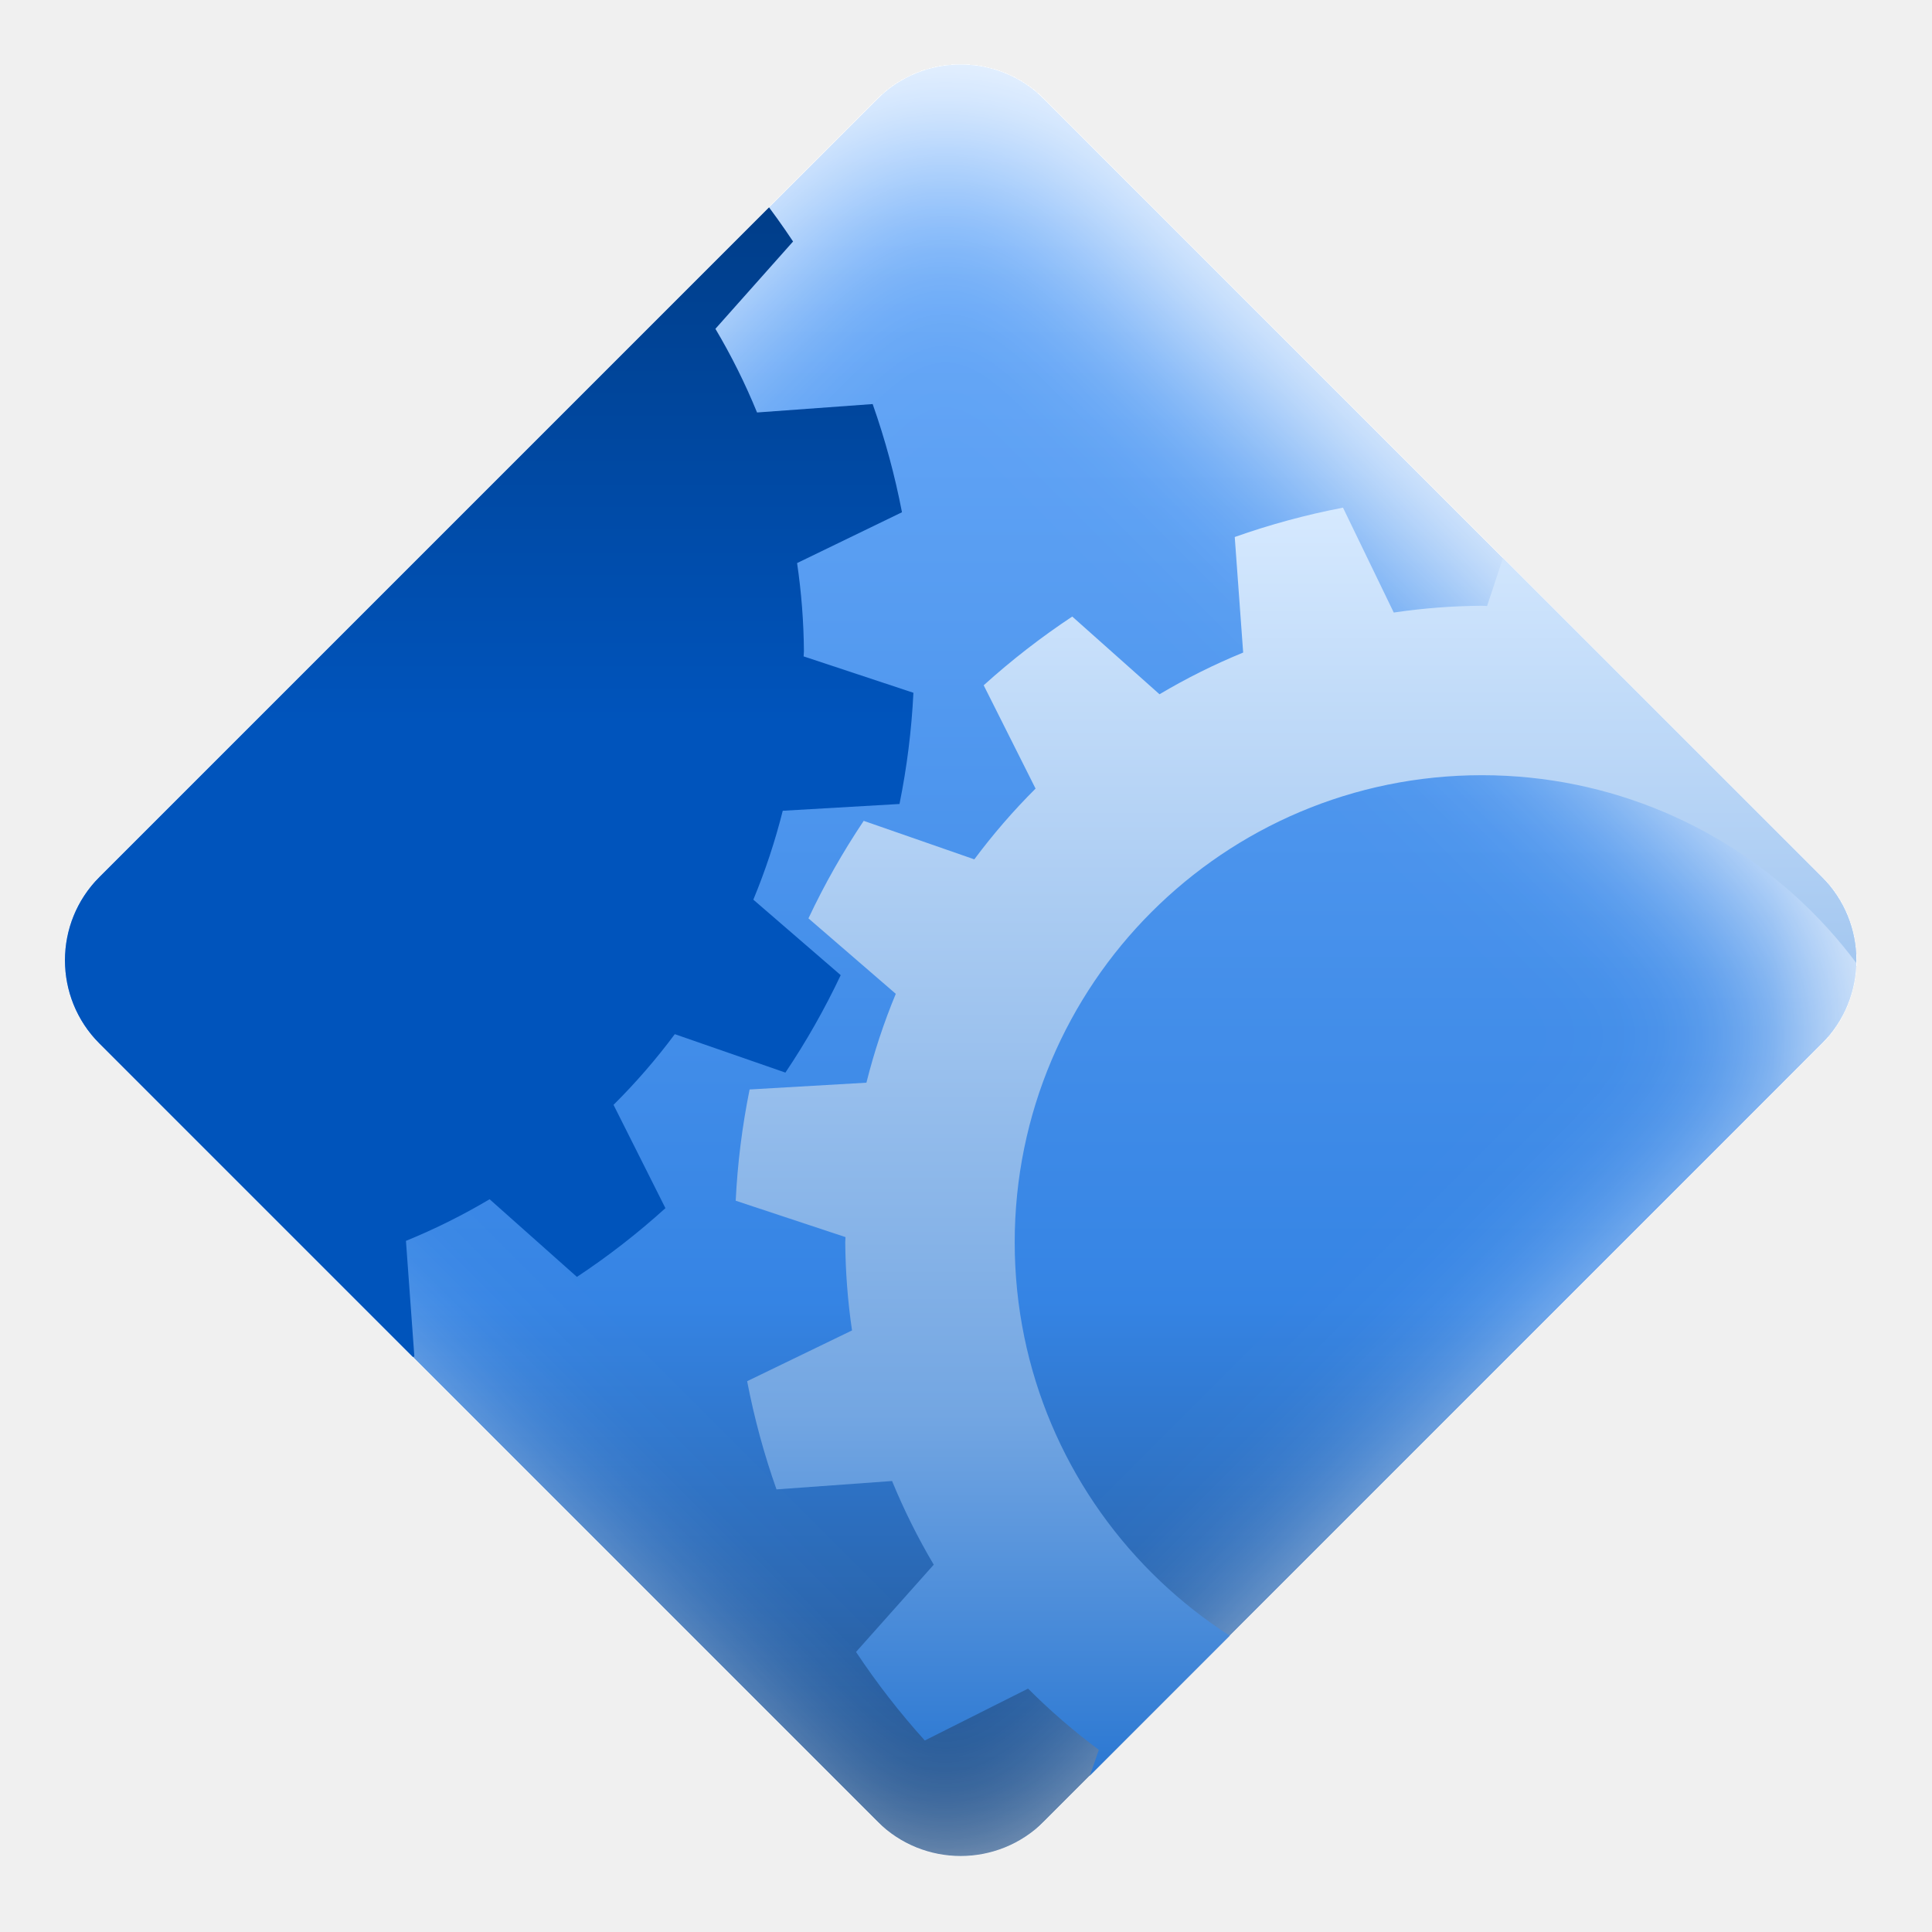
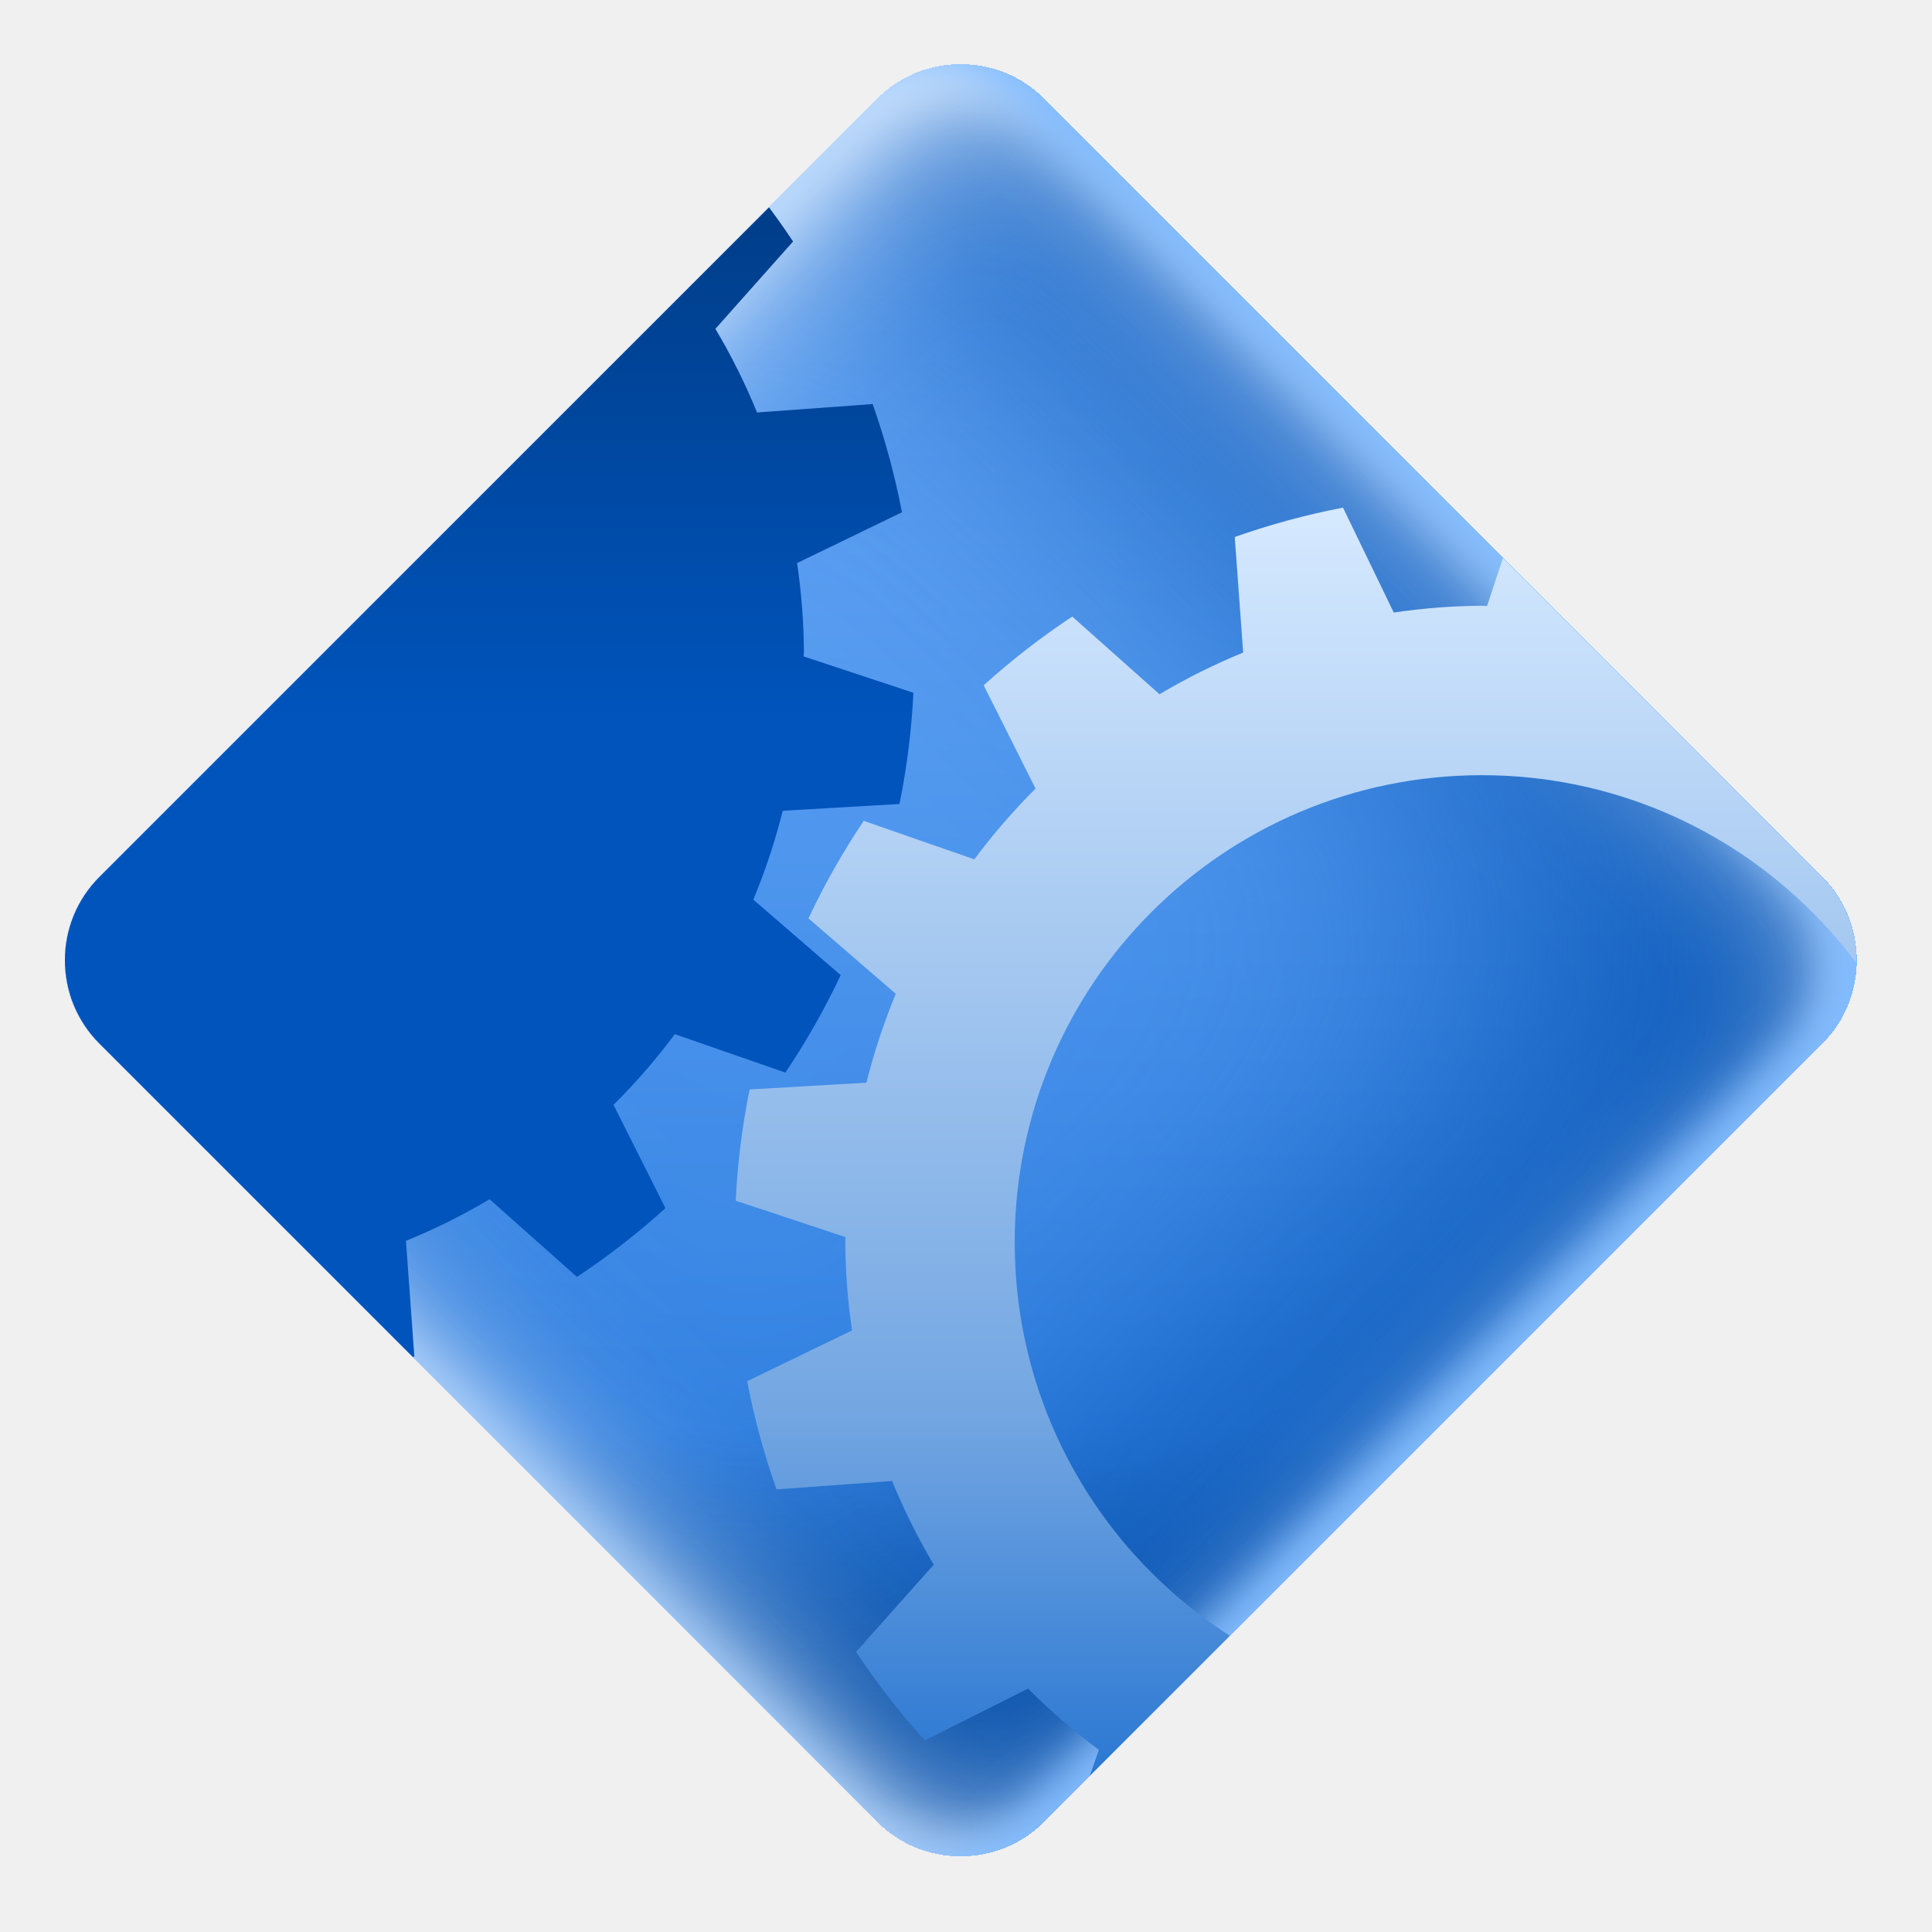
<svg xmlns="http://www.w3.org/2000/svg" width="128" height="128" viewBox="0 0 128 128" fill="none">
-   <g filter="url(#filter0_i_1_2173)">
+   <g filter="url(#filter0_iiii_1_2173)">
    <mask id="mask0_1_2173" style="mask-type:luminance" maskUnits="userSpaceOnUse" x="4" y="4" width="119" height="119">
      <path d="M4 4H123V123H4V4Z" fill="white" />
    </mask>
    <g mask="url(#mask0_1_2173)">
      <mask id="mask1_1_2173" style="mask-type:luminance" maskUnits="userSpaceOnUse" x="4" y="4" width="119" height="119">
        <path d="M69.164 6.559L120.707 58.102C123.754 61.148 123.754 66.09 120.707 69.137L69.164 120.68C66.117 123.727 61.176 123.727 58.129 120.68L6.586 69.137C3.539 66.09 3.539 61.148 6.586 58.102L58.129 6.559C61.176 3.512 66.117 3.512 69.164 6.559Z" fill="white" />
      </mask>
      <g mask="url(#mask1_1_2173)">
        <path d="M65.137 2.531L124.734 62.129C125.559 62.953 125.559 64.285 124.734 65.109L65.137 124.707C64.312 125.531 62.98 125.531 62.156 124.707L2.559 65.109C1.734 64.285 1.734 62.953 2.559 62.129L62.156 2.531C62.98 1.707 64.312 1.707 65.137 2.531Z" fill="url(#paint0_linear_1_2173)" />
      </g>
    </g>
  </g>
  <mask id="mask2_1_2173" style="mask-type:luminance" maskUnits="userSpaceOnUse" x="48" y="32" width="75" height="91">
    <path d="M48 32H123V123H48V32Z" fill="white" />
  </mask>
  <g mask="url(#mask2_1_2173)">
    <mask id="mask3_1_2173" style="mask-type:luminance" maskUnits="userSpaceOnUse" x="4" y="4" width="119" height="119">
      <path d="M69.164 6.559L120.707 58.102C123.754 61.148 123.754 66.09 120.707 69.137L69.164 120.68C66.117 123.727 61.176 123.727 58.129 120.68L6.586 69.137C3.539 66.09 3.539 61.148 6.586 58.102L58.129 6.559C61.176 3.512 66.117 3.512 69.164 6.559Z" fill="white" />
    </mask>
    <g mask="url(#mask3_1_2173)">
      <path d="M100.934 32.875L98.523 40.148C98.406 40.141 98.293 40.137 98.176 40.133C96.223 40.145 94.273 40.297 92.34 40.582L88.977 33.633C86.539 34.102 84.144 34.75 81.805 35.578L82.363 43.234C80.453 44.016 78.598 44.941 76.82 45.996L71.039 40.848C68.973 42.219 67.012 43.738 65.172 45.402L68.609 52.246C67.144 53.707 65.789 55.273 64.551 56.934L57.223 54.383C55.844 56.441 54.617 58.602 53.562 60.844L59.348 65.844C58.555 67.754 57.906 69.723 57.402 71.731L49.664 72.18C49.172 74.609 48.863 77.074 48.742 79.551L56.016 81.961C56.012 82.074 56.004 82.191 56 82.309C56.016 84.262 56.164 86.211 56.449 88.144L49.5 91.508C49.969 93.941 50.617 96.34 51.445 98.676L59.102 98.121C59.887 100.031 60.809 101.887 61.863 103.664L56.715 109.445C58.086 111.512 59.609 113.473 61.27 115.312L68.113 111.875C69.574 113.34 71.141 114.695 72.801 115.93L70.254 123.262C72.309 124.641 74.469 125.863 76.711 126.922L81.711 121.137C83.625 121.93 85.59 122.578 87.598 123.082L88.051 130.82C90.481 131.309 92.941 131.617 95.418 131.742L97.828 124.469C97.945 124.473 98.059 124.48 98.176 124.484C100.129 124.469 102.078 124.32 104.012 124.035L107.375 130.984C109.809 130.516 112.207 129.867 114.543 129.039L113.988 121.383C115.898 120.598 117.754 119.676 119.531 118.621L125.312 123.766C127.379 122.398 129.34 120.875 131.18 119.215L127.742 112.367C129.207 110.91 130.562 109.344 131.797 107.684L139.129 110.23C140.508 108.172 141.73 106.016 142.789 103.773L137.004 98.773C137.797 96.859 138.445 94.894 138.949 92.887L146.688 92.434C147.18 90.004 147.484 87.543 147.609 85.066L140.336 82.656C140.34 82.539 140.348 82.426 140.352 82.309C140.336 80.356 140.188 78.406 139.902 76.473L146.852 73.109C146.383 70.672 145.734 68.277 144.906 65.938L137.25 66.496C136.465 64.582 135.543 62.73 134.488 60.953L139.633 55.172C138.266 53.105 136.742 51.145 135.082 49.305L128.234 52.742C126.777 51.277 125.211 49.922 123.551 48.684L126.098 41.355C124.039 39.977 121.883 38.75 119.641 37.695L114.641 43.48C112.727 42.688 110.762 42.039 108.754 41.535L108.301 33.797C105.871 33.305 103.41 32.996 100.934 32.875ZM98.176 51.359C115.27 51.359 129.125 65.215 129.125 82.309C129.125 99.402 115.27 113.258 98.176 113.258C81.082 113.258 67.227 99.402 67.227 82.309C67.227 65.215 81.082 51.359 98.176 51.359Z" fill="url(#paint1_linear_1_2173)" />
    </g>
  </g>
  <mask id="mask4_1_2173" style="mask-type:luminance" maskUnits="userSpaceOnUse" x="4" y="4" width="57" height="89">
    <path d="M4 4H61V93H4V4Z" fill="white" />
  </mask>
  <g mask="url(#mask4_1_2173)">
    <mask id="mask5_1_2173" style="mask-type:luminance" maskUnits="userSpaceOnUse" x="4" y="4" width="119" height="119">
      <path d="M69.164 6.559L120.707 58.102C123.754 61.148 123.754 66.09 120.707 69.137L69.164 120.68C66.117 123.727 61.176 123.727 58.129 120.68L6.586 69.137C3.539 66.09 3.539 61.148 6.586 58.102L58.129 6.559C61.176 3.512 66.117 3.512 69.164 6.559Z" fill="white" />
    </mask>
    <g mask="url(#mask5_1_2173)">
      <path d="M13.844 -6.293L11.43 0.98C11.316 0.973 11.199 0.969 11.082 0.961C9.129 0.977 7.18 1.129 5.25 1.414L1.883 -5.535C-0.551 -5.066 -2.949 -4.418 -5.285 -3.59L-4.727 4.066C-6.641 4.848 -8.492 5.77 -10.27 6.824L-16.055 1.68C-18.121 3.051 -20.082 4.57 -21.922 6.234L-18.484 13.078C-19.949 14.539 -21.305 16.105 -22.539 17.762L-29.867 15.215C-31.25 17.273 -32.473 19.434 -33.531 21.676L-27.742 26.676C-28.535 28.586 -29.188 30.555 -29.691 32.562L-37.43 33.012C-37.918 35.441 -38.227 37.906 -38.348 40.379L-31.074 42.793C-31.082 42.906 -31.086 43.023 -31.094 43.141C-31.078 45.094 -30.926 47.043 -30.641 48.973L-37.59 52.34C-37.125 54.773 -36.473 57.172 -35.648 59.508L-27.988 58.949C-27.207 60.863 -26.285 62.715 -25.23 64.492L-30.375 70.277C-29.008 72.344 -27.484 74.305 -25.82 76.144L-18.977 72.707C-17.516 74.172 -15.949 75.527 -14.293 76.762L-16.84 84.09C-14.781 85.473 -12.621 86.695 -10.383 87.754L-5.379 81.969C-3.469 82.758 -1.5 83.41 0.508 83.914L0.957 91.652C3.387 92.141 5.848 92.449 8.324 92.57L10.734 85.297C10.852 85.305 10.969 85.312 11.082 85.316C13.035 85.301 14.984 85.148 16.918 84.863L20.285 91.812C22.719 91.348 25.113 90.695 27.453 89.871L26.895 82.211C28.809 81.43 30.66 80.508 32.438 79.453L38.223 84.598C40.289 83.231 42.25 81.707 44.086 80.043L40.648 73.199C42.117 71.738 43.473 70.176 44.707 68.516L52.035 71.062C53.418 69.004 54.641 66.844 55.699 64.606L49.91 59.605C50.703 57.691 51.355 55.723 51.859 53.715L59.594 53.266C60.086 50.836 60.395 48.375 60.516 45.898L53.242 43.488C53.25 43.371 53.254 43.254 53.262 43.141C53.246 41.188 53.094 39.238 52.809 37.305L59.758 33.938C59.289 31.504 58.641 29.109 57.816 26.77L50.156 27.328C49.375 25.414 48.453 23.562 47.398 21.785L52.543 16C51.172 13.934 49.652 11.973 47.988 10.137L41.145 13.574C39.684 12.109 38.117 10.75 36.461 9.516L39.008 2.188C36.949 0.809 34.789 -0.418 32.547 -1.477L27.547 4.312C25.637 3.52 23.668 2.867 21.66 2.363L21.211 -5.371C18.781 -5.863 16.316 -6.172 13.844 -6.293Z" fill="url(#paint2_linear_1_2173)" />
    </g>
  </g>
  <defs>
-     <filter id="filter0_i_1_2173" x="3.301" y="4.273" width="119.691" height="123.691" filterUnits="userSpaceOnUse" color-interpolation-filters="sRGB">
+     <filter id="filter0_iiii_1_2173" x="-9.699" y="3.273" width="134.691" height="121.691" filterUnits="userSpaceOnUse" color-interpolation-filters="sRGB">
      <feFlood flood-opacity="0" result="BackgroundImageFix" />
      <feBlend mode="normal" in="SourceGraphic" in2="BackgroundImageFix" result="shape" />
      <feColorMatrix in="SourceAlpha" type="matrix" values="0 0 0 0 0 0 0 0 0 0 0 0 0 0 0 0 0 0 127 0" result="hardAlpha" />
-       <feOffset dx="-1" dy="5" />
-       <feGaussianBlur stdDeviation="6" />
+       <feOffset dx="-14" dy="-1" />
+       <feGaussianBlur stdDeviation="15.3" />
      <feComposite in2="hardAlpha" operator="arithmetic" k2="-1" k3="1" />
-       <feColorMatrix type="matrix" values="0 0 0 0 1 0 0 0 0 1 0 0 0 0 1 0 0 0 0.89 0" />
+       <feColorMatrix type="matrix" values="0 0 0 0 0 0 0 0 0 0.31 0 0 0 0 0.694 0 0 0 1 0" />
      <feBlend mode="normal" in2="shape" result="effect1_innerShadow_1_2173" />
+       <feColorMatrix in="SourceAlpha" type="matrix" values="0 0 0 0 0 0 0 0 0 0 0 0 0 0 0 0 0 0 127 0" result="hardAlpha" />
+       <feOffset dx="1" dy="1" />
+       <feGaussianBlur stdDeviation="2.5" />
+       <feComposite in2="hardAlpha" operator="arithmetic" k2="-1" k3="1" />
+       <feColorMatrix type="matrix" values="0 0 0 0 0.686 0 0 0 0 0.831 0 0 0 0 1 0 0 0 1 0" />
+       <feBlend mode="normal" in2="effect1_innerShadow_1_2173" result="effect2_innerShadow_1_2173" />
+       <feColorMatrix in="SourceAlpha" type="matrix" values="0 0 0 0 0 0 0 0 0 0 0 0 0 0 0 0 0 0 127 0" result="hardAlpha" />
+       <feOffset dx="2" dy="2" />
+       <feGaussianBlur stdDeviation="6.2" />
+       <feComposite in2="hardAlpha" operator="arithmetic" k2="-1" k3="1" />
+       <feColorMatrix type="matrix" values="0 0 0 0 0.852 0 0 0 0 0.92 0 0 0 0 1 0 0 0 1 0" />
+       <feBlend mode="normal" in2="effect2_innerShadow_1_2173" result="effect3_innerShadow_1_2173" />
+       <feColorMatrix in="SourceAlpha" type="matrix" values="0 0 0 0 0 0 0 0 0 0 0 0 0 0 0 0 0 0 127 0" result="hardAlpha" />
+       <feOffset dx="-2" />
+       <feGaussianBlur stdDeviation="1.45" />
+       <feComposite in2="hardAlpha" operator="arithmetic" k2="-1" k3="1" />
+       <feColorMatrix type="matrix" values="0 0 0 0 0.499 0 0 0 0 0.731 0 0 0 0 1 0 0 0 1 0" />
+       <feBlend mode="normal" in2="effect3_innerShadow_1_2173" result="effect4_innerShadow_1_2173" />
    </filter>
    <linearGradient id="paint0_linear_1_2173" x1="63.647" y1="1.913" x2="63.647" y2="125.325" gradientUnits="userSpaceOnUse">
      <stop stop-color="#72B0FC" />
-       <stop offset="0.683" stop-color="#3584E4" />
-       <stop offset="1" stop-color="#1D497E" />
+       <stop offset="0.75" stop-color="#3584E4" />
+       <stop offset="1" stop-color="#003779" />
    </linearGradient>
    <linearGradient id="paint1_linear_1_2173" x1="98.176" y1="32.875" x2="98.176" y2="131.742" gradientUnits="userSpaceOnUse">
      <stop stop-color="#D7EAFF" />
      <stop offset="0.615" stop-color="#73A6E2" />
      <stop offset="1" stop-color="#005CC9" />
    </linearGradient>
    <linearGradient id="paint2_linear_1_2173" x1="11.084" y1="-6.293" x2="11.084" y2="92.57" gradientUnits="userSpaceOnUse">
      <stop stop-color="#00306B" />
      <stop offset="0.548" stop-color="#0054BC" />
      <stop offset="1" stop-color="#0054BB" />
    </linearGradient>
  </defs>
</svg>
